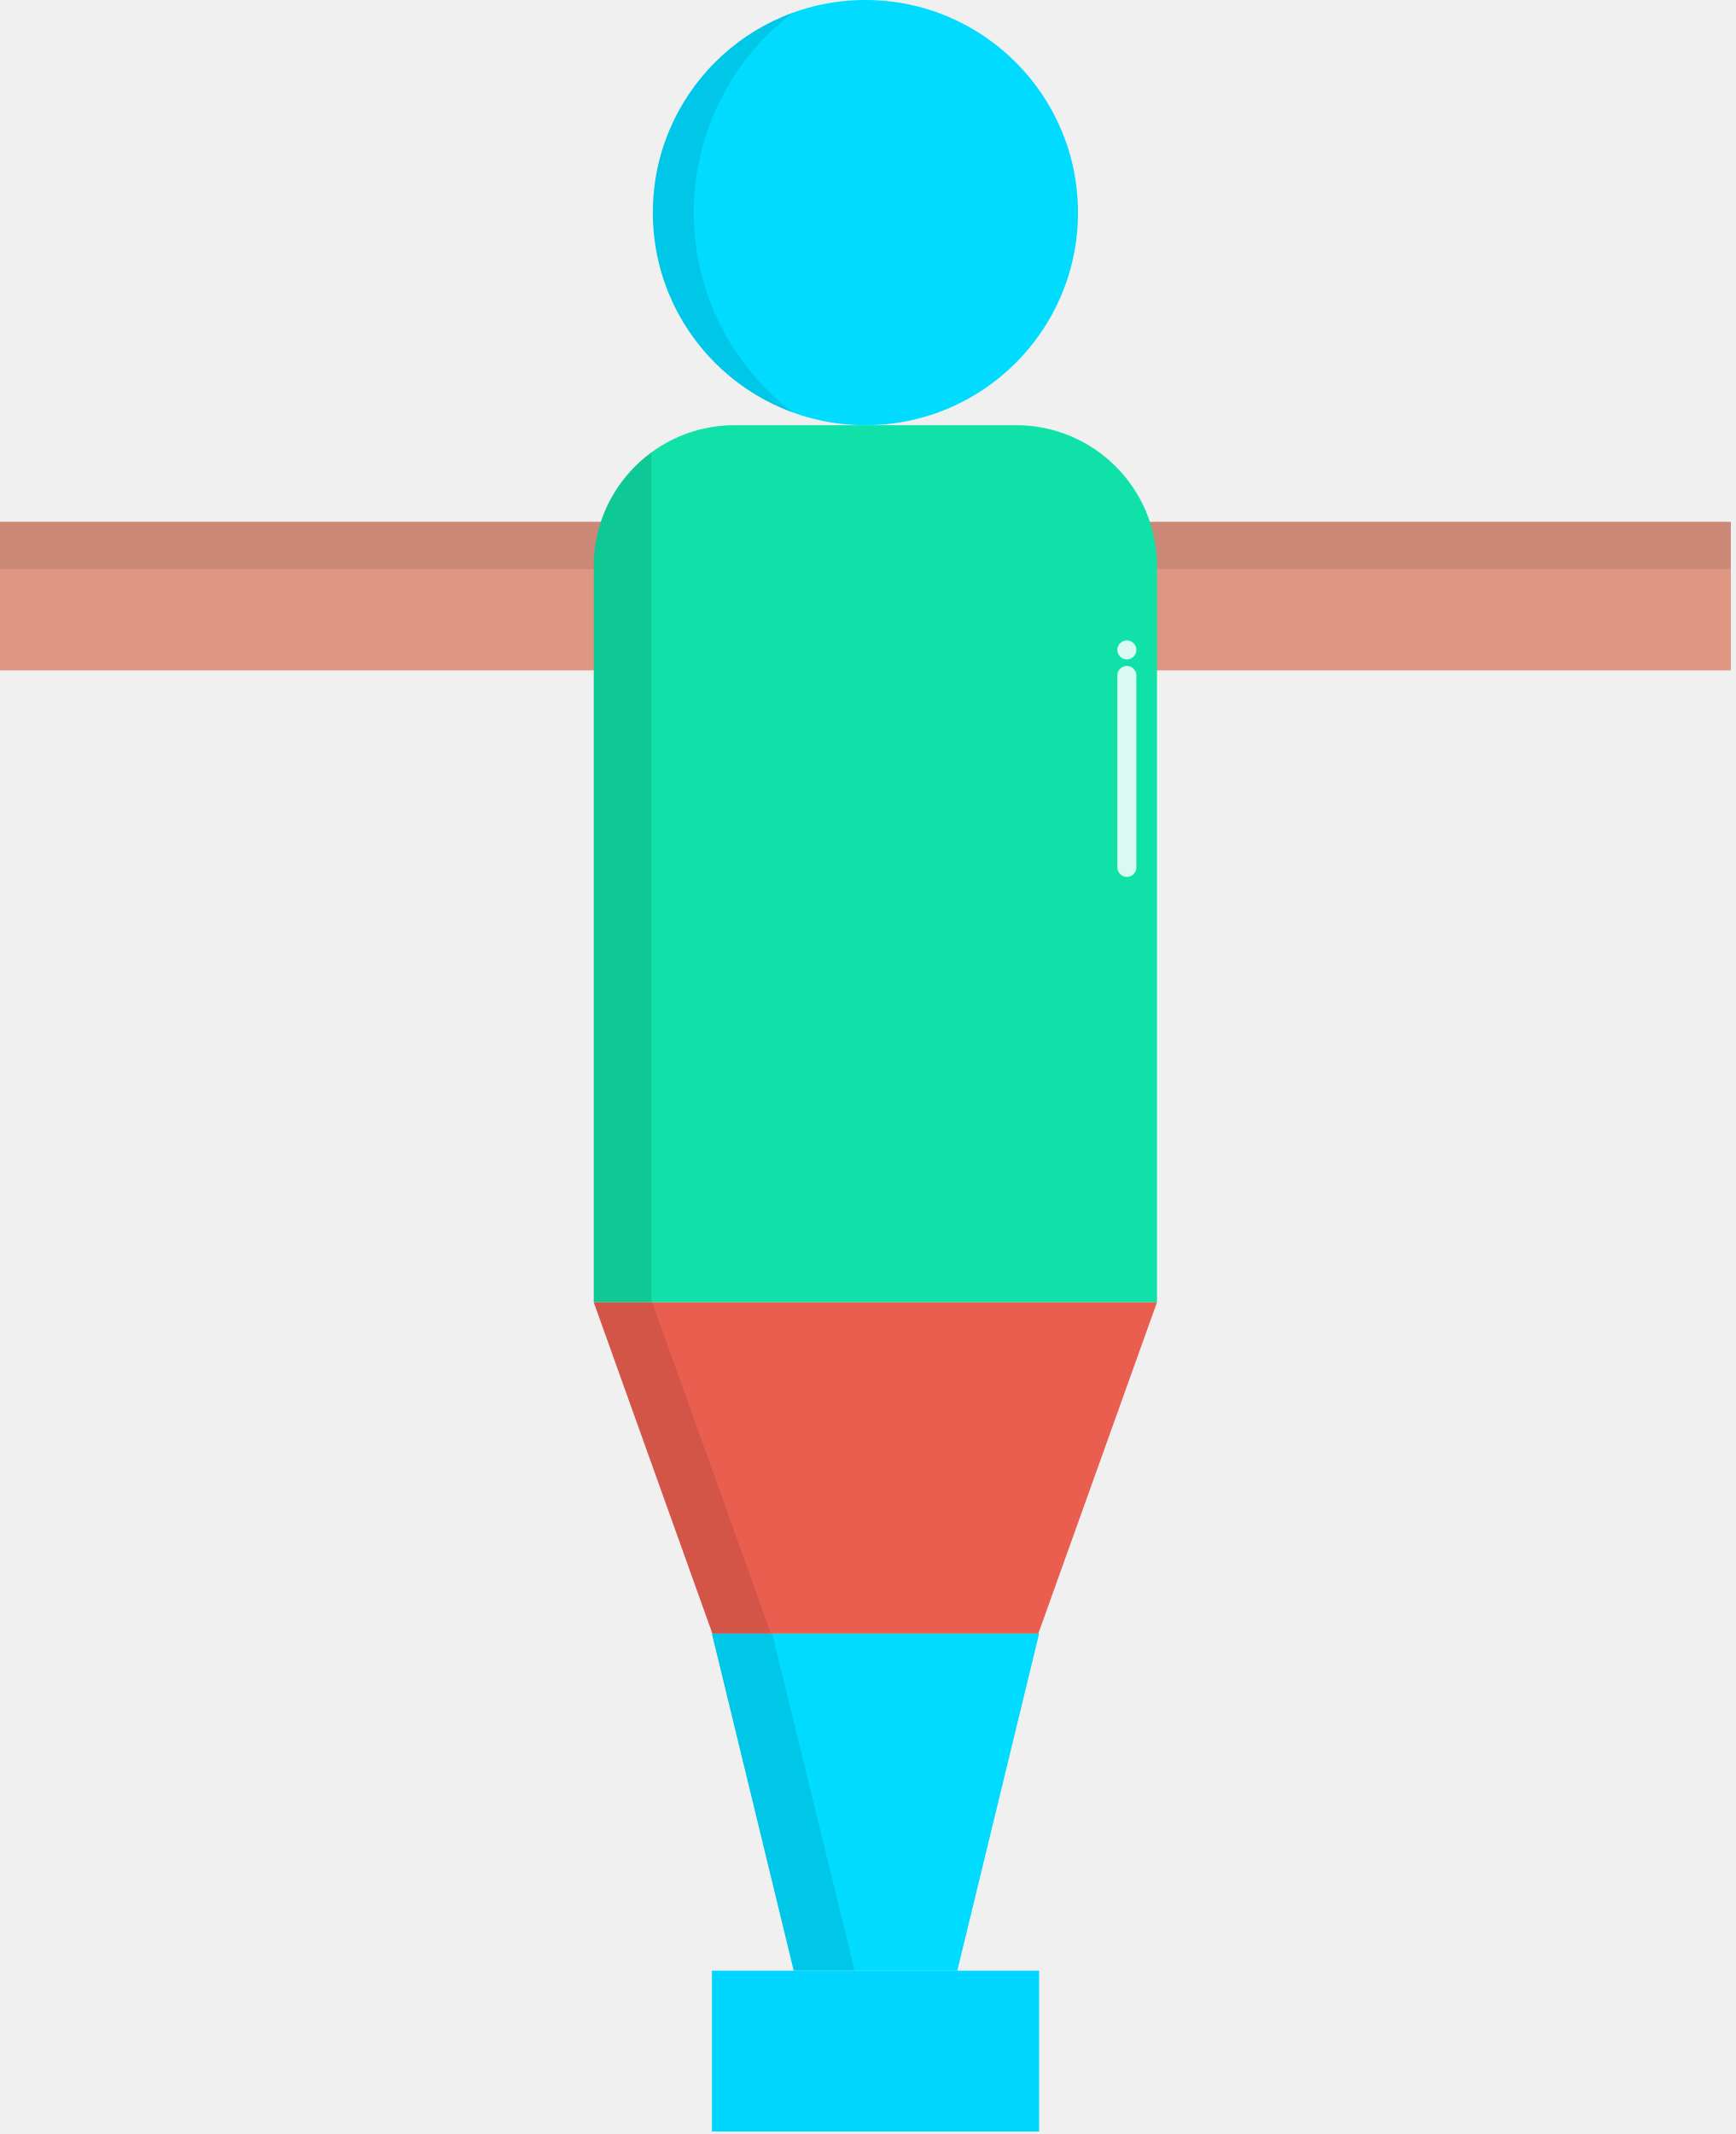
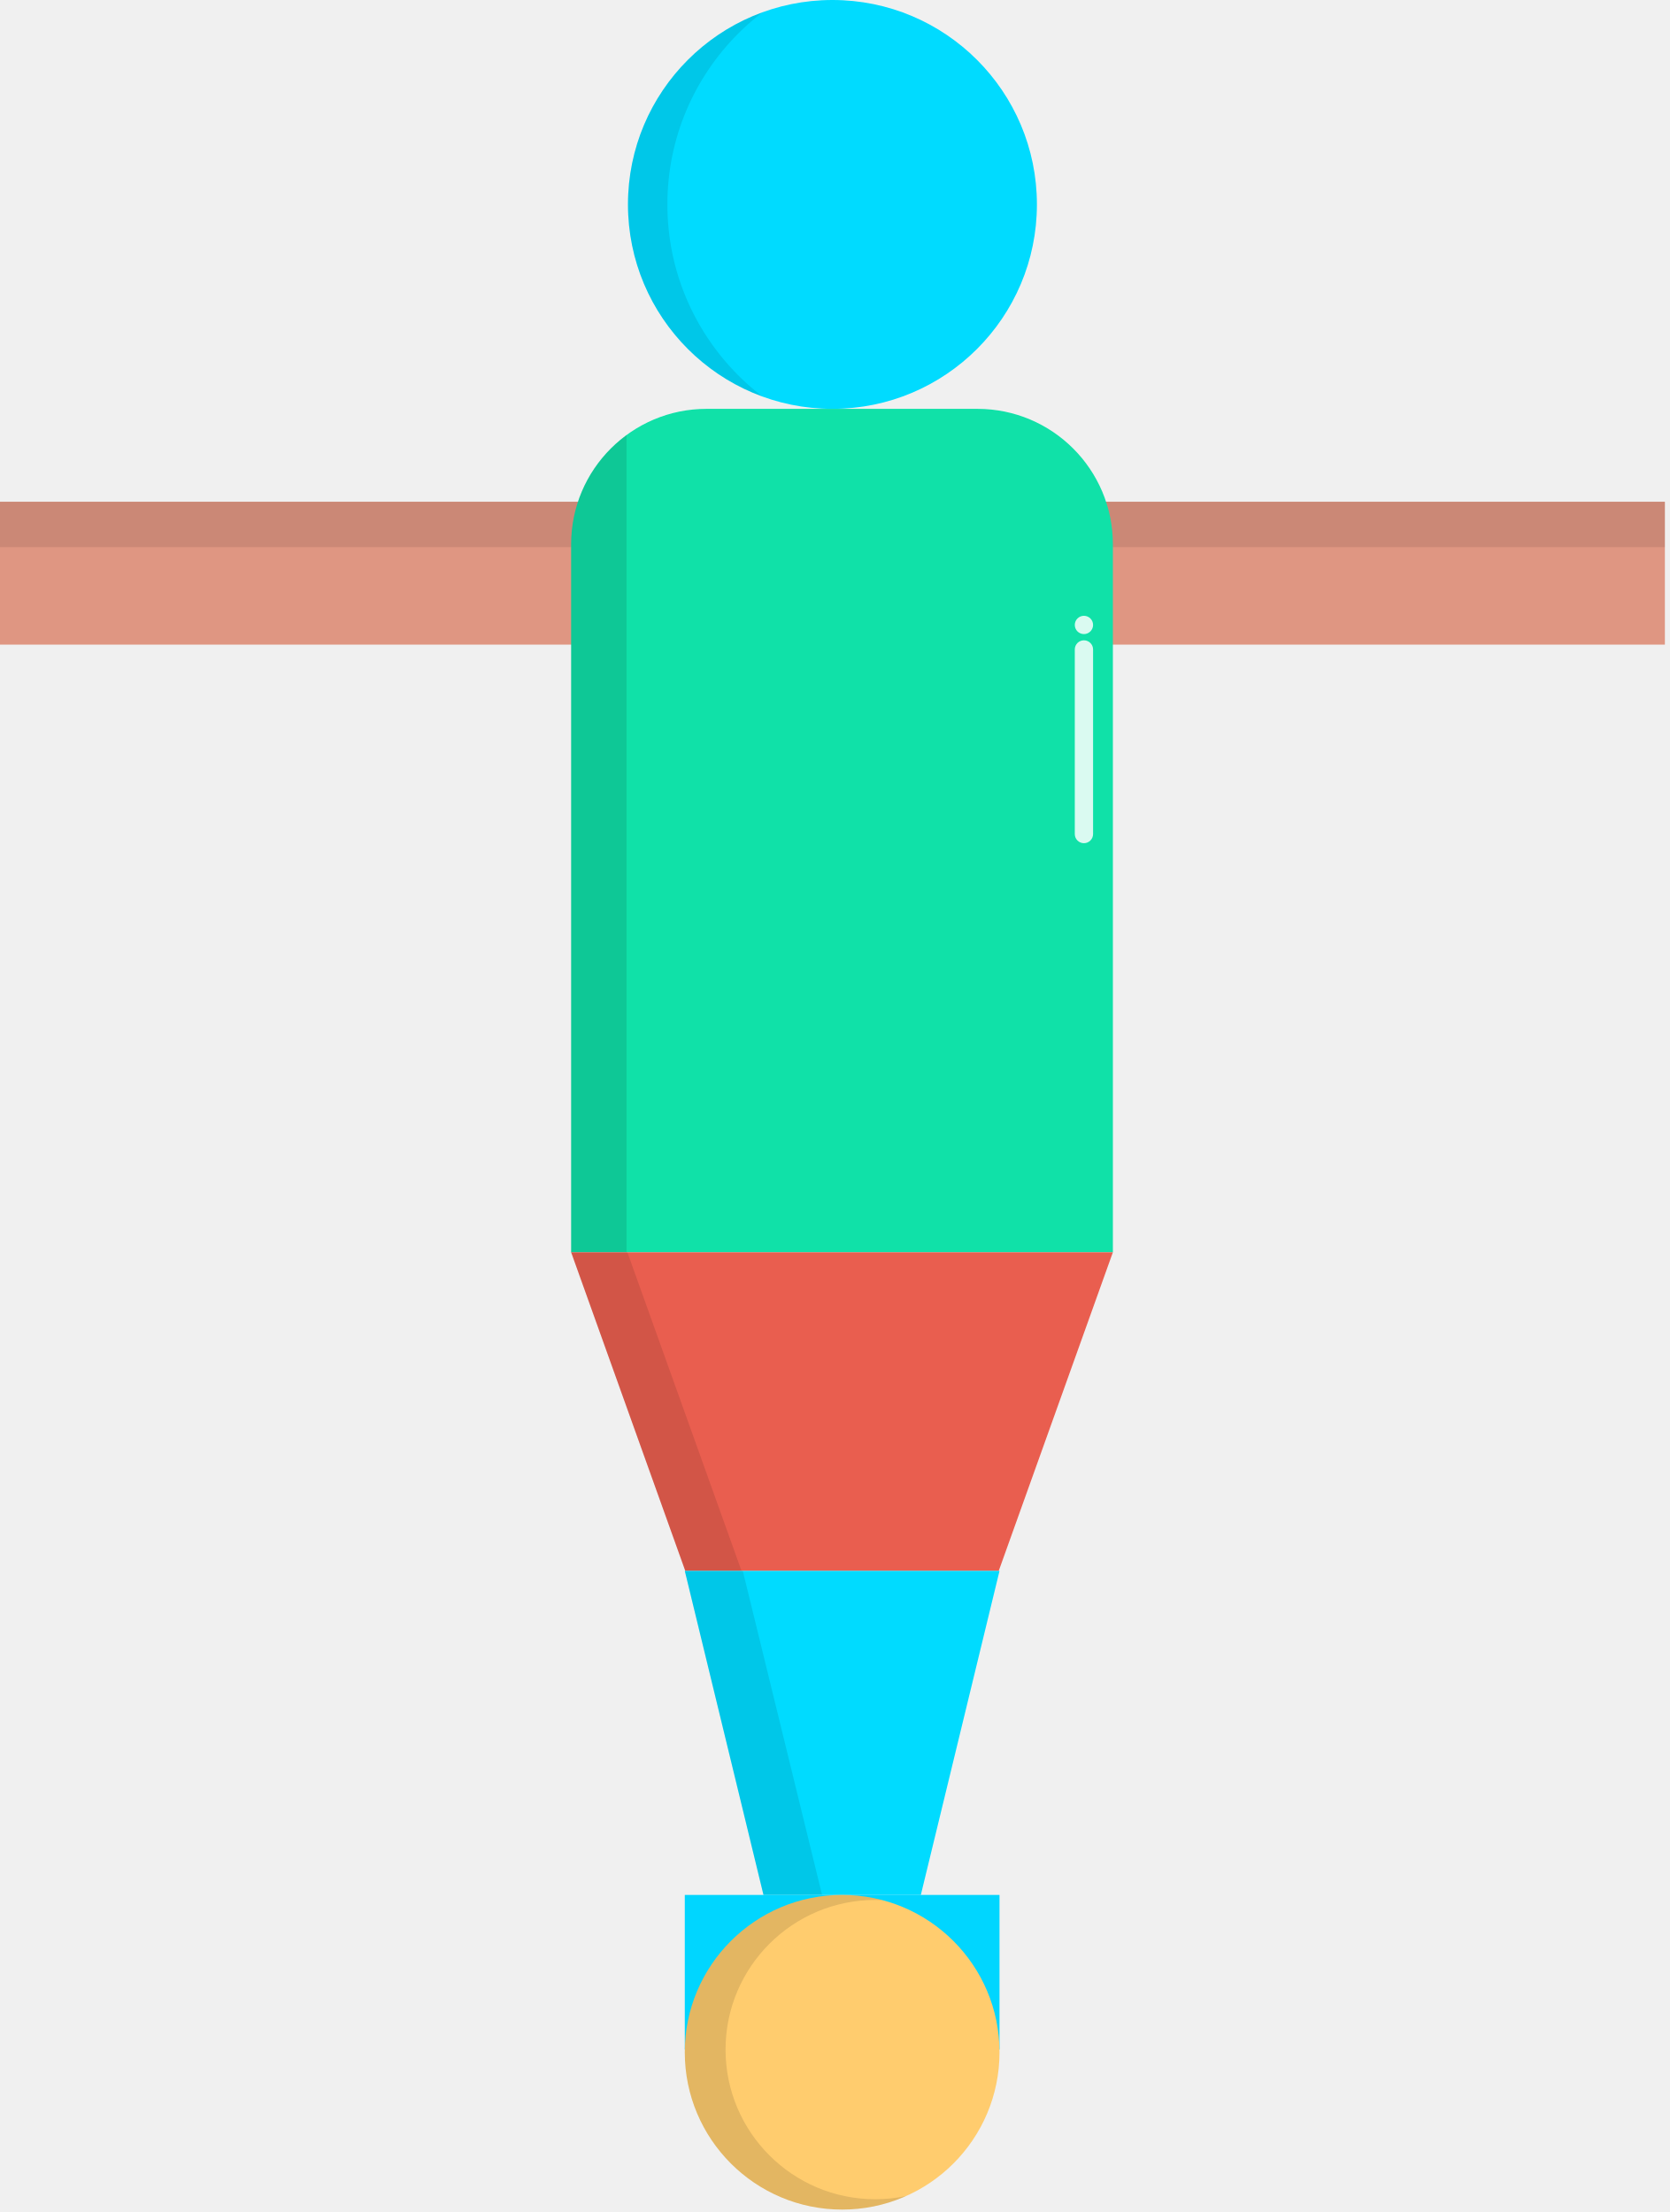
- <svg xmlns="http://www.w3.org/2000/svg" width="100%" height="100%" viewBox="0 0 292 359" version="1.1" xml:space="preserve" style="fill-rule:evenodd;clip-rule:evenodd;stroke-linejoin:round;stroke-miterlimit:2;">
+ <svg xmlns="http://www.w3.org/2000/svg" width="100%" height="100%" viewBox="0 0 292 387" version="1.1" xml:space="preserve" style="fill-rule:evenodd;clip-rule:evenodd;stroke-linejoin:round;stroke-miterlimit:2;">
  <rect id="Bar" x="0" y="87.781" width="291.212" height="24.997" style="fill:#df9682;" />
  <rect id="Bar1" x="0" y="87.781" width="291.212" height="7.944" style="fill-opacity:0.09;" />
  <circle id="Head" cx="145.606" cy="35.765" r="35.765" style="fill:#00dbff;" />
  <clipPath id="_clip1">
    <circle cx="145.606" cy="35.765" r="35.765" />
  </clipPath>
  <g clip-path="url(#_clip1)">
    <path id="Head1" d="M159.028,-13.422c27.147,0 49.187,22.04 49.187,49.187c0,27.147 -22.04,49.187 -49.187,49.187c-27.147,0 -49.187,-22.04 -49.187,-49.187c0,-27.147 22.04,-49.187 49.187,-49.187Zm0,6.894c23.342,0 42.293,18.951 42.293,42.293c0,23.342 -18.951,42.292 -42.293,42.292c-23.342,0 -42.292,-18.95 -42.292,-42.292c0,-23.342 18.95,-42.293 42.292,-42.293Z" style="fill-opacity:0.09;" />
  </g>
  <path id="Body" d="M194.659,95.219c0,-13.075 -10.615,-23.689 -23.69,-23.689l-47.379,0c-13.074,0 -23.689,10.614 -23.689,23.689l0,123.871l94.758,0l0,-123.871Z" style="fill:#10e1a8;" />
  <clipPath id="_clip2">
    <path d="M194.659,95.219c0,-13.075 -10.615,-23.689 -23.69,-23.689l-47.379,0c-13.074,0 -23.689,10.614 -23.689,23.689l0,123.871l94.758,0l0,-123.871Z" />
  </clipPath>
  <g clip-path="url(#_clip2)">
    <rect id="Body1" x="90.137" y="64.94" width="19.45" height="154.15" style="fill-opacity:0.11;" />
  </g>
  <path id="Shorts" d="M194.659,219.09l-94.758,0l19.965,55.744l54.827,0l19.966,-55.744Z" style="fill:#e95e4f;" />
  <clipPath id="_clip3">
    <path d="M194.659,219.09l-94.758,0l19.965,55.744l54.827,0l19.966,-55.744Z" />
  </clipPath>
  <g clip-path="url(#_clip3)">
    <path id="Shorts1" d="M129.703,274.834l-94.757,0l19.965,-55.744l54.827,0l19.965,55.744Z" style="fill-opacity:0.1;" />
  </g>
  <path id="Socks" d="M119.781,274.834l55.048,0l-13.762,56.693l-27.524,0l-13.762,-56.693Z" style="fill:#00dbff;" />
  <clipPath id="_clip4">
    <path d="M119.781,274.834l55.048,0l-13.762,56.693l-27.524,0l-13.762,-56.693Z" />
  </clipPath>
  <g clip-path="url(#_clip4)">
    <path id="Socks1" d="M88.325,331.527l55.469,0l-13.868,-56.693l-27.734,0l-13.867,56.693Z" style="fill-opacity:0.09;" />
  </g>
  <rect id="Feet" x="119.781" y="331.527" width="55.048" height="27.057" style="fill:#00d6ff;" />
  <path id="Glint" d="M191.195,113.624c0,-0.882 -0.717,-1.599 -1.599,-1.599c-0.883,0 -1.599,0.717 -1.599,1.599l0,32.297c0,0.883 0.716,1.599 1.599,1.599c0.882,0 1.599,-0.716 1.599,-1.599l0,-32.297Z" style="fill:#fff;fill-opacity:0.84;" />
  <circle id="Glint-top" cx="189.596" cy="109.336" r="1.599" style="fill:#fff;fill-opacity:0.84;" />
+   <circle id="Ball" cx="147.305" cy="359.051" r="27.524" style="fill:#ffcc6e;" />
+   <clipPath id="_clip5">
+     <circle cx="147.305" cy="359.051" r="27.524" />
+   </clipPath>
+   <g clip-path="url(#_clip5)">
+     <path id="BallShadow" d="M153.09,323.677c19.266,0 34.907,15.641 34.907,34.907c0,19.266 -15.641,34.907 -34.907,34.907c-19.266,0 -34.907,-15.641 -34.907,-34.907c0,-19.266 15.641,-34.907 34.907,-34.907Zm0,8.727c14.449,0 26.18,11.731 26.18,26.18c0,14.45 -11.731,26.181 -26.18,26.181c-14.449,0 -26.181,-11.731 -26.181,-26.181c0,-14.449 11.732,-26.18 26.181,-26.18Z" style="fill-opacity:0.11;" />
+   </g>
</svg>
